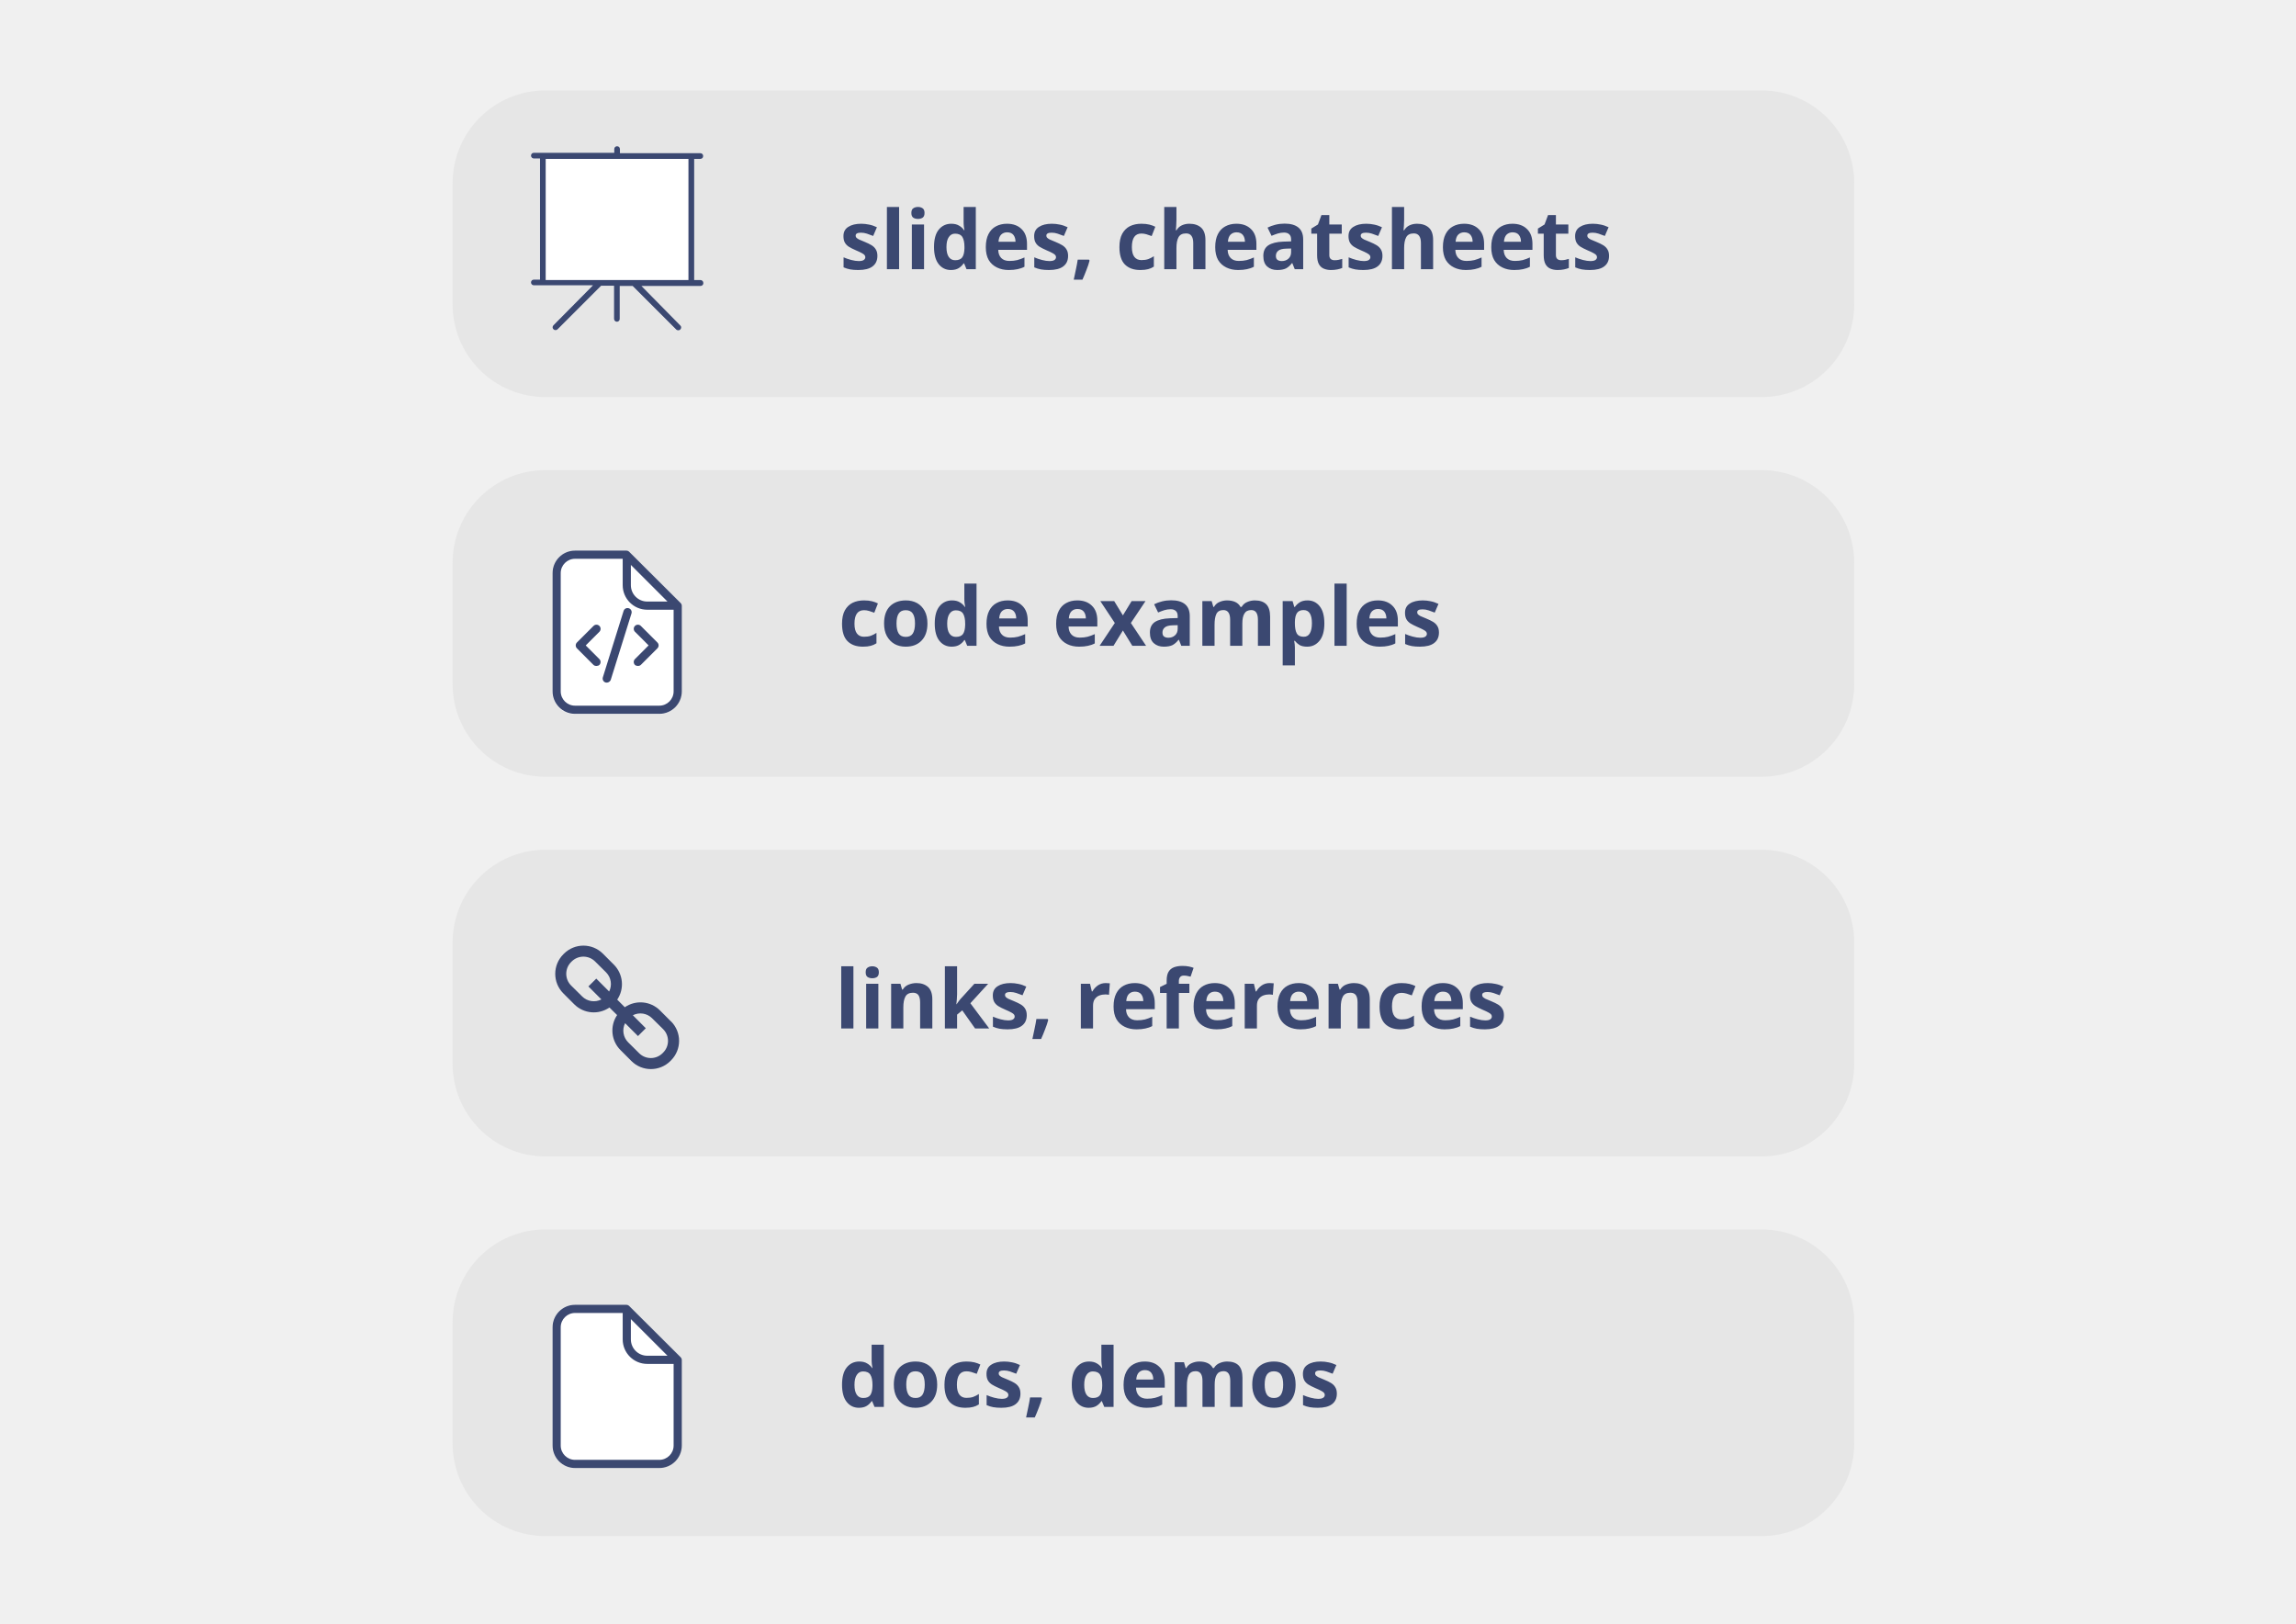
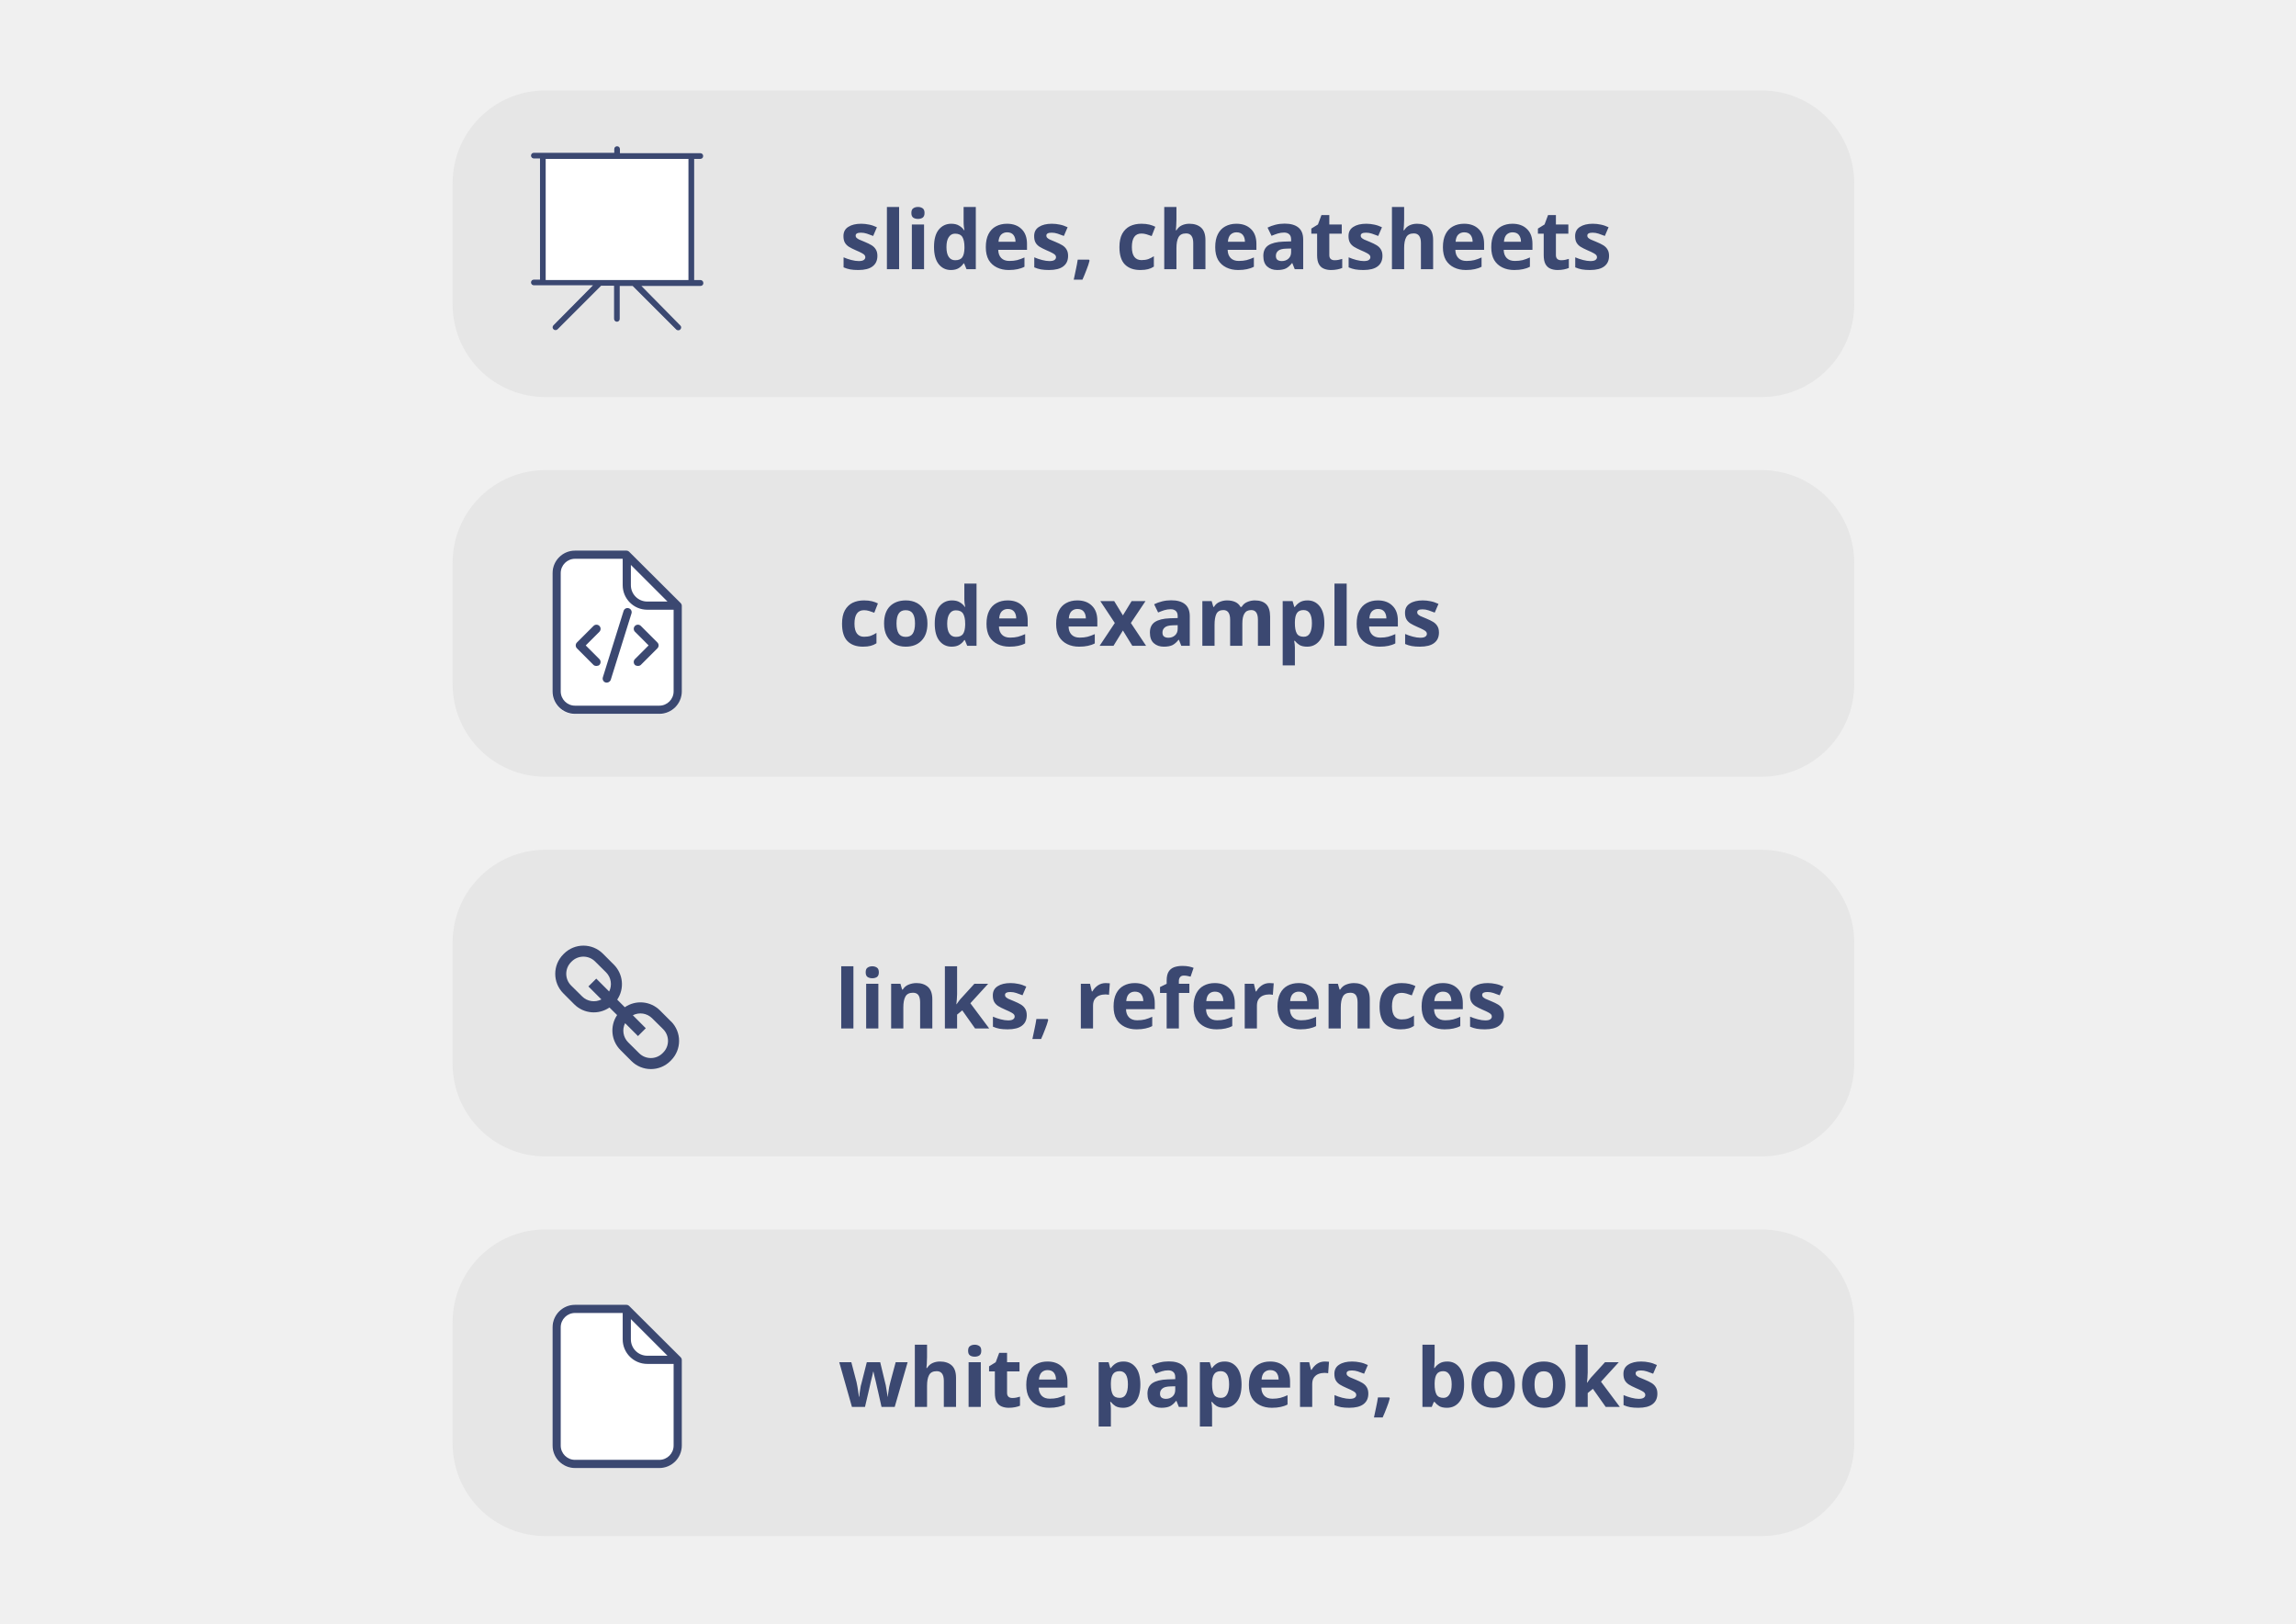
<svg xmlns="http://www.w3.org/2000/svg" width="297mm" height="210mm" viewBox="0 0 297 210" version="1.1" id="svg8">
  <defs id="defs2" />
  <g id="layer1" transform="translate(0,-87)">
    <g id="g888">
      <rect ry="12" rx="12" y="98.695" x="58.547" height="39.661" width="181.307" id="rect6421-6" style="opacity:1;fill:#e6e6e6;fill-opacity:1;stroke:none;stroke-width:3;stroke-linecap:square;stroke-linejoin:round;stroke-miterlimit:4;stroke-dasharray:3, 3;stroke-dashoffset:0;stroke-opacity:1;paint-order:normal" />
      <g transform="matrix(0.2645833,0,0,0.2645833,-48.65394,160.7747)" id="g3170-5" style="fill:#3b4871;fill-opacity:1">
        <g id="g3168-9" style="fill:#3b4871;fill-opacity:1">
          <path id="path3166-9" d="m 526.123,-141.958 h -3 v -59.2 h 3 c 0.8,0 1.4,-0.6 1.4,-1.4 0,-0.8 -0.6,-1.4 -1.4,-1.4 h -39.3 v -2 c 0,-0.8 -0.6,-1.4 -1.4,-1.4 -0.8,0 -1.4,0.6 -1.4,1.4 v 1.8 h -39.3 c -0.8,0 -1.4,0.6 -1.4,1.4 0,0.8 0.7,1.4 1.4,1.4 h 3 v 59.2 h -3 c -0.8,0 -1.4,0.6 -1.4,1.4 0,0.8 0.7,1.4 1.4,1.4 h 28.9 l -19.3,19.5 c -0.6,0.6 -0.6,1.5 0,2 0.3,0.3 0.6,0.4 1,0.4 0.4,0 0.7,-0.1 1,-0.4 l 21.3,-21.3 h 6.3 v 16.2 c 0,0.8 0.7,1.4 1.4,1.4 0.8,0 1.4,-0.6 1.4,-1.4 v -16.1 h 6.3 l 21.3,21.3 c 0.3,0.3 0.7,0.4 1,0.4 0.4,0 0.7,-0.1 1,-0.4 0.6,-0.6 0.6,-1.5 0,-2 l -19,-19.3 h 28.9 c 0.8,0 1.4,-0.6 1.4,-1.4 0,-0.9 -0.7,-1.5 -1.5,-1.5 z" style="fill:#ffffff;fill-opacity:1" />
        </g>
      </g>
      <g transform="translate(-80.12211,0.8777396)" id="g5364-1">
        <g style="fill:#3b4871;fill-opacity:1" id="g3170-3" transform="matrix(0.2645833,0,0,0.2645833,146.7139,103.7107)">
          <g style="fill:#3b4871;fill-opacity:1" id="g3168-3">
            <path style="fill:#3b4871;fill-opacity:1" d="m 90.7,70.4 h -3 V 11.2 h 3 c 0.8,0 1.4,-0.6 1.4,-1.4 C 92.1,9 91.5,8.4 90.7,8.4 H 51.4 v -2 C 51.4,5.6 50.8,5 50,5 49.2,5 48.6,5.6 48.6,6.4 V 8.2 H 9.3 c -0.8,0 -1.4,0.6 -1.4,1.4 0,0.8 0.7,1.4 1.4,1.4 h 3 v 59.2 h -3 c -0.8,0 -1.4,0.6 -1.4,1.4 0,0.8 0.7,1.4 1.4,1.4 H 38.2 L 18.9,92.5 c -0.6,0.6 -0.6,1.5 0,2 0.3,0.3 0.6,0.4 1,0.4 0.4,0 0.7,-0.1 1,-0.4 L 42.2,73.2 h 6.3 v 16.2 c 0,0.8 0.7,1.4 1.4,1.4 0.8,0 1.4,-0.6 1.4,-1.4 V 73.3 h 6.3 l 21.3,21.3 c 0.3,0.3 0.7,0.4 1,0.4 0.4,0 0.7,-0.1 1,-0.4 0.6,-0.6 0.6,-1.5 0,-2 l -19,-19.3 h 28.9 c 0.8,0 1.4,-0.6 1.4,-1.4 0,-0.9 -0.7,-1.5 -1.5,-1.5 z m -75.6,0 V 11.2 h 69.8 v 59.2 z" id="path3166-91" />
          </g>
        </g>
      </g>
      <text id="text833-9" y="121.812" x="108.635" style="font-style:normal;font-variant:normal;font-weight:600;font-stretch:normal;font-size:10.583px;line-height:1.25;font-family:Montserrat;-inkscape-font-specification:'Montserrat Semi-Bold';letter-spacing:0px;word-spacing:0px;fill:#3b4871;fill-opacity:1;stroke:none;stroke-width:0.265" xml:space="preserve">
        <tspan style="font-style:normal;font-variant:normal;font-weight:600;font-stretch:normal;font-family:Montserrat;-inkscape-font-specification:'Montserrat Semi-Bold';fill:#3b4871;fill-opacity:1;stroke-width:0.265" y="121.812" x="108.635" id="tspan831-3">slides, cheatsheets</tspan>
      </text>
      <rect ry="12" rx="12" y="246.007" x="58.547" height="39.661" width="181.307" id="rect6421" style="opacity:1;fill:#e6e6e6;fill-opacity:1;stroke:none;stroke-width:3;stroke-linecap:square;stroke-linejoin:round;stroke-miterlimit:4;stroke-dasharray:3, 3;stroke-dashoffset:0;stroke-opacity:1;paint-order:normal" />
      <text id="text837" y="268.965" x="108.455" style="font-style:normal;font-variant:normal;font-weight:600;font-stretch:normal;font-size:10.583px;line-height:1.25;font-family:Montserrat;-inkscape-font-specification:'Montserrat Semi-Bold';letter-spacing:0px;word-spacing:0px;fill:#3b4871;fill-opacity:1;stroke:none;stroke-width:0.265" xml:space="preserve">
-         <tspan style="font-style:normal;font-variant:normal;font-weight:600;font-stretch:normal;font-family:Montserrat;-inkscape-font-specification:'Montserrat Semi-Bold';fill:#3b4871;fill-opacity:1;stroke-width:0.265" y="268.965" x="108.455" id="tspan835">docs, demos</tspan>
+         <tspan style="font-style:normal;font-variant:normal;font-weight:600;font-stretch:normal;font-family:Montserrat;-inkscape-font-specification:'Montserrat Semi-Bold';fill:#3b4871;fill-opacity:1;stroke-width:0.265" y="268.965" x="108.455" id="tspan835">white papers, books</tspan>
      </text>
      <g style="fill:#3b4871;fill-opacity:1" transform="matrix(0.2645833,0,0,0.2645833,40.36031,220.1481)" data-name="Group" id="g1100-74-3">
        <path style="fill:#ffffff;fill-opacity:1" data-name="Compound Path" d="m 180.641,161.57 c -0.008,-0.528 -0.223,-1.031 -0.6,-1.4 l -25.1,-25 c -0.369,-0.377 -0.872,-0.592 -1.4,-0.6 h -25.1 c -6.075,0 -11,4.925 -11,11 v 57.8 c 0,6.075 4.925,11 11,11 h 41.2 c 6.075,0 11,-4.925 11,-11 z" id="path1098-7-2" />
      </g>
      <g style="fill:#3b4871;fill-opacity:1" transform="matrix(0.2645833,0,0,0.2645833,66.60499,253.0808)" data-name="Group" id="g1100-7">
        <path style="fill:#3b4871;fill-opacity:1" data-name="Compound Path" d="M 81.6,37.1 A 2,2 0 0 0 81,35.7 L 55.9,10.7 A 2,2 0 0 0 54.5,10.1 H 29.4 a 11,11 0 0 0 -11,11 v 57.8 a 11,11 0 0 0 11,11 h 41.2 a 11,11 0 0 0 11,-11 z M 56.7,17.1 74.6,35 h -9.9 a 8,8 0 0 1 -8,-8 z m 20.9,61.8 a 7,7 0 0 1 -7,7 H 29.4 a 7,7 0 0 1 -7,-7 V 21.1 a 7,7 0 0 1 7,-7 H 52.7 V 27 a 12,12 0 0 0 12,12 h 12.9 z" id="path1098-9" />
      </g>
      <rect ry="12" rx="12" y="147.799" x="58.547" height="39.661" width="181.307" id="rect6421-5" style="opacity:1;fill:#e6e6e6;fill-opacity:1;stroke:none;stroke-width:3;stroke-linecap:square;stroke-linejoin:round;stroke-miterlimit:4;stroke-dasharray:3, 3;stroke-dashoffset:0;stroke-opacity:1;paint-order:normal" />
      <g style="fill:#3b4871;fill-opacity:1" transform="matrix(0.2645833,0,0,0.2645833,40.36031,122.6483)" data-name="Group" id="g1100-74">
        <path style="fill:#ffffff;fill-opacity:1" data-name="Compound Path" d="m 180.641,161.57 c -0.008,-0.528 -0.223,-1.031 -0.6,-1.4 l -25.1,-25 c -0.369,-0.377 -0.872,-0.592 -1.4,-0.6 h -25.1 c -6.075,0 -11,4.925 -11,11 v 57.8 c 0,6.075 4.925,11 11,11 h 41.2 c 6.075,0 11,-4.925 11,-11 z" id="path1098-7" />
      </g>
      <text id="text833-9-0" y="170.53" x="108.455" style="font-style:normal;font-variant:normal;font-weight:600;font-stretch:normal;font-size:10.583px;line-height:1.25;font-family:Montserrat;-inkscape-font-specification:'Montserrat Semi-Bold';letter-spacing:0px;word-spacing:0px;fill:#3b4871;fill-opacity:1;stroke:none;stroke-width:0.265" xml:space="preserve">
-         <tspan style="font-style:normal;font-variant:normal;font-weight:600;font-stretch:normal;font-family:Montserrat;-inkscape-font-specification:'Montserrat Semi-Bold';fill:#3b4871;fill-opacity:1;stroke-width:0.265" y="170.53" x="108.455" id="tspan831-3-5">code examples</tspan>
-         <tspan id="tspan6419" style="font-style:normal;font-variant:normal;font-weight:600;font-stretch:normal;font-family:Montserrat;-inkscape-font-specification:'Montserrat Semi-Bold';fill:#3b4871;fill-opacity:1;stroke-width:0.265" y="183.759" x="108.455" />
+         <tspan id="tspan6419" style="font-style:normal;font-variant:normal;font-weight:600;font-stretch:normal;font-family:Montserrat;-inkscape-font-specification:'Montserrat Semi-Bold';fill:#3b4871;fill-opacity:1;stroke-width:0.265" y="170.53" x="108.455">code examples</tspan>
      </text>
      <g transform="translate(-2.798834,-9.9182128e-6)" id="g926">
        <g id="g1100" data-name="Group" transform="matrix(0.2645833,0,0,0.2645833,69.40382,155.5395)" style="fill:#3b4871;fill-opacity:1">
          <path id="path1098" d="M 81.6,37.1 A 2,2 0 0 0 81,35.7 L 55.9,10.7 A 2,2 0 0 0 54.5,10.1 H 29.4 a 11,11 0 0 0 -11,11 v 57.8 a 11,11 0 0 0 11,11 h 41.2 a 11,11 0 0 0 11,-11 z M 56.7,17.1 74.6,35 h -9.9 a 8,8 0 0 1 -8,-8 z m 20.9,61.8 a 7,7 0 0 1 -7,7 H 29.4 a 7,7 0 0 1 -7,-7 V 21.1 a 7,7 0 0 1 7,-7 H 52.7 V 27 a 12,12 0 0 0 12,12 h 12.9 z" data-name="Compound Path" style="fill:#3b4871;fill-opacity:1" />
        </g>
        <g id="g6327" transform="matrix(0.02110487,0,0,0.02110487,77.23027,165.0599)" style="fill:#3b4871;fill-opacity:1">
          <path id="path6321" d="M 502.6,238.6 401,137 c -9.9,-9.9 -26,-9.9 -35.9,0 -9.9,9.9 -9.9,26 0,35.9 l 83.6,83.6 -83.7,83.7 c -9.9,9.9 -9.9,26 0,35.9 7.8,7.8 27.1,8.8 35.9,0 L 502.5,274.5 c 10,-9.9 10,-25.9 0.1,-35.9 z" style="fill:#3b4871;fill-opacity:1" />
          <path id="path6323" d="m 147,137 c -9.9,-9.9 -26,-9.9 -35.9,0 L 9.4,238.6 c -9.9,9.9 -9.9,26 0,35.9 L 111,376.2 c 8.8,8.8 28.1,7.8 35.9,0 9.9,-9.9 9.9,-26 0,-35.9 L 63.3,256.7 147,173 c 9.9,-10 9.9,-26 0,-36 z" style="fill:#3b4871;fill-opacity:1" />
          <path id="path6325" d="m 327.1,28.7 c -13.4,-4.2 -27.6,3.2 -31.8,16.7 l -127,406.4 c -4.2,13.4 3.1,28.1 16.7,31.8 14.5,3.9 28.4,-5.8 31.8,-16.7 l 127,-406.4 c 4.1,-13.4 -3.3,-27.6 -16.7,-31.8 z" style="fill:#3b4871;fill-opacity:1" />
        </g>
      </g>
      <rect ry="12" rx="12" y="196.903" x="58.547" height="39.661" width="181.307" id="rect6421-1" style="opacity:1;fill:#e6e6e6;fill-opacity:1;stroke:none;stroke-width:3;stroke-linecap:square;stroke-linejoin:round;stroke-miterlimit:4;stroke-dasharray:3, 3;stroke-dashoffset:0;stroke-opacity:1;paint-order:normal" />
      <text id="text833" y="220.02" x="107.989" style="font-style:normal;font-variant:normal;font-weight:600;font-stretch:normal;font-size:10.583px;line-height:1.25;font-family:Montserrat;-inkscape-font-specification:'Montserrat Semi-Bold';letter-spacing:0px;word-spacing:0px;fill:#3b4871;fill-opacity:1;stroke:none;stroke-width:0.265" xml:space="preserve">
        <tspan style="font-style:normal;font-variant:normal;font-weight:600;font-stretch:normal;font-family:Montserrat;-inkscape-font-specification:'Montserrat Semi-Bold';fill:#3b4871;fill-opacity:1;stroke-width:0.265" y="220.02" x="107.989" id="tspan831">links, references</tspan>
      </text>
      <path style="fill:#3b4871;fill-opacity:1;stroke-width:0.238" d="m 86.786,219.098 -1.412,-1.414 a 3.572,3.572 0 0 0 -4.551,-0.414 l -0.983,-0.983 a 3.572,3.572 0 0 0 -0.431,-4.524 l -1.412,-1.414 a 3.572,3.572 0 0 0 -5.053,0 l -0.074,0.076 a 3.572,3.572 0 0 0 0,5.051 l 1.412,1.414 v 0 a 3.572,3.572 0 0 0 4.551,0.414 l 0.995,0.979 a 3.572,3.572 0 0 0 0.431,4.524 l 1.412,1.414 a 3.572,3.572 0 0 0 5.053,0 l 0.074,-0.076 a 3.572,3.572 0 0 0 0,-5.051 z m -11.482,-3.227 -1.429,-1.412 a 2.143,2.143 0 0 1 0,-3.031 l 0.076,-0.076 a 2.143,2.143 0 0 1 3.029,0 l 1.419,1.407 a 2.143,2.143 0 0 1 0.398,2.477 l -1.667,-1.667 -1.017,1.01 1.681,1.681 a 2.143,2.143 0 0 1 -2.491,-0.388 z m 10.477,7.268 -0.076,0.076 a 2.143,2.143 0 0 1 -3.029,0 l -1.419,-1.407 a 2.143,2.143 0 0 1 -0.398,-2.477 l 1.667,1.667 1.01,-1.01 -1.674,-1.681 a 2.143,2.143 0 0 1 2.491,0.388 l 1.429,1.412 a 2.143,2.143 0 0 1 0,3.031 z" id="path895" />
    </g>
  </g>
  <style id="style3372" type="text/css">
	.st0{fill:none;stroke:#000000;stroke-width:4;stroke-miterlimit:10;}
</style>
  <style id="style4387" type="text/css">
	.st0{fill:#FF0000;}
	.st1{fill:#FFFFFF;}
</style>
</svg>
